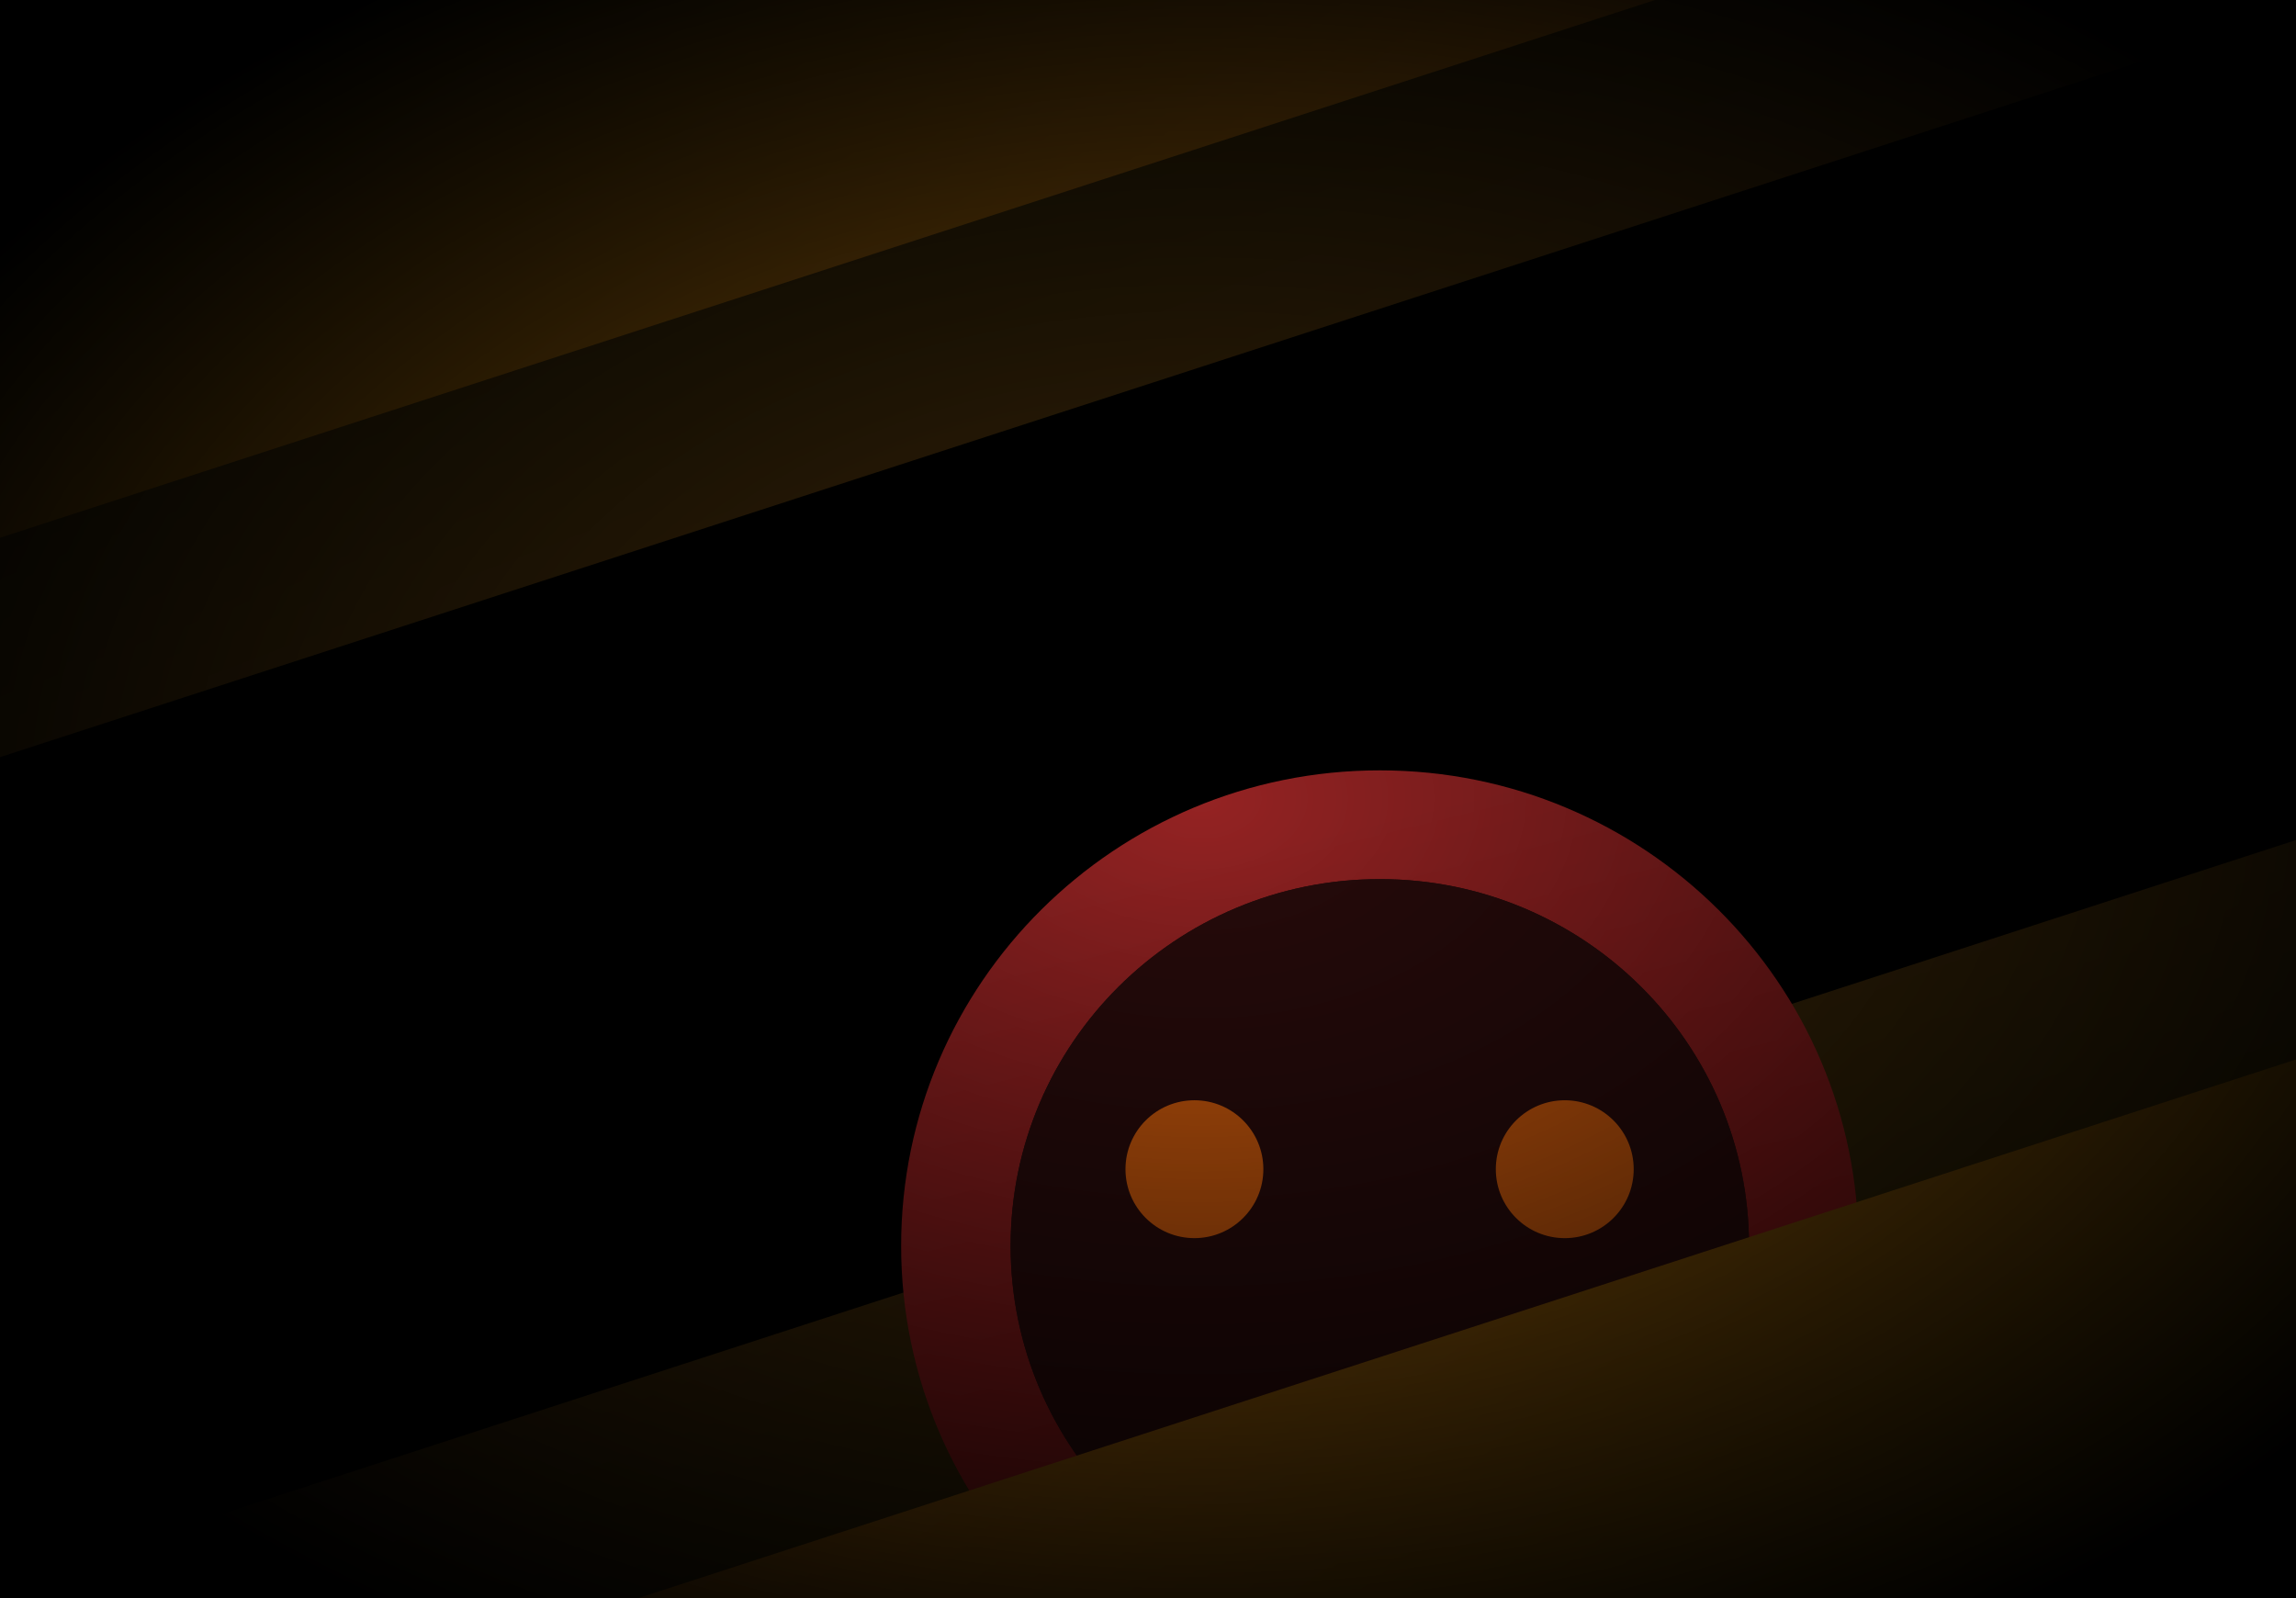
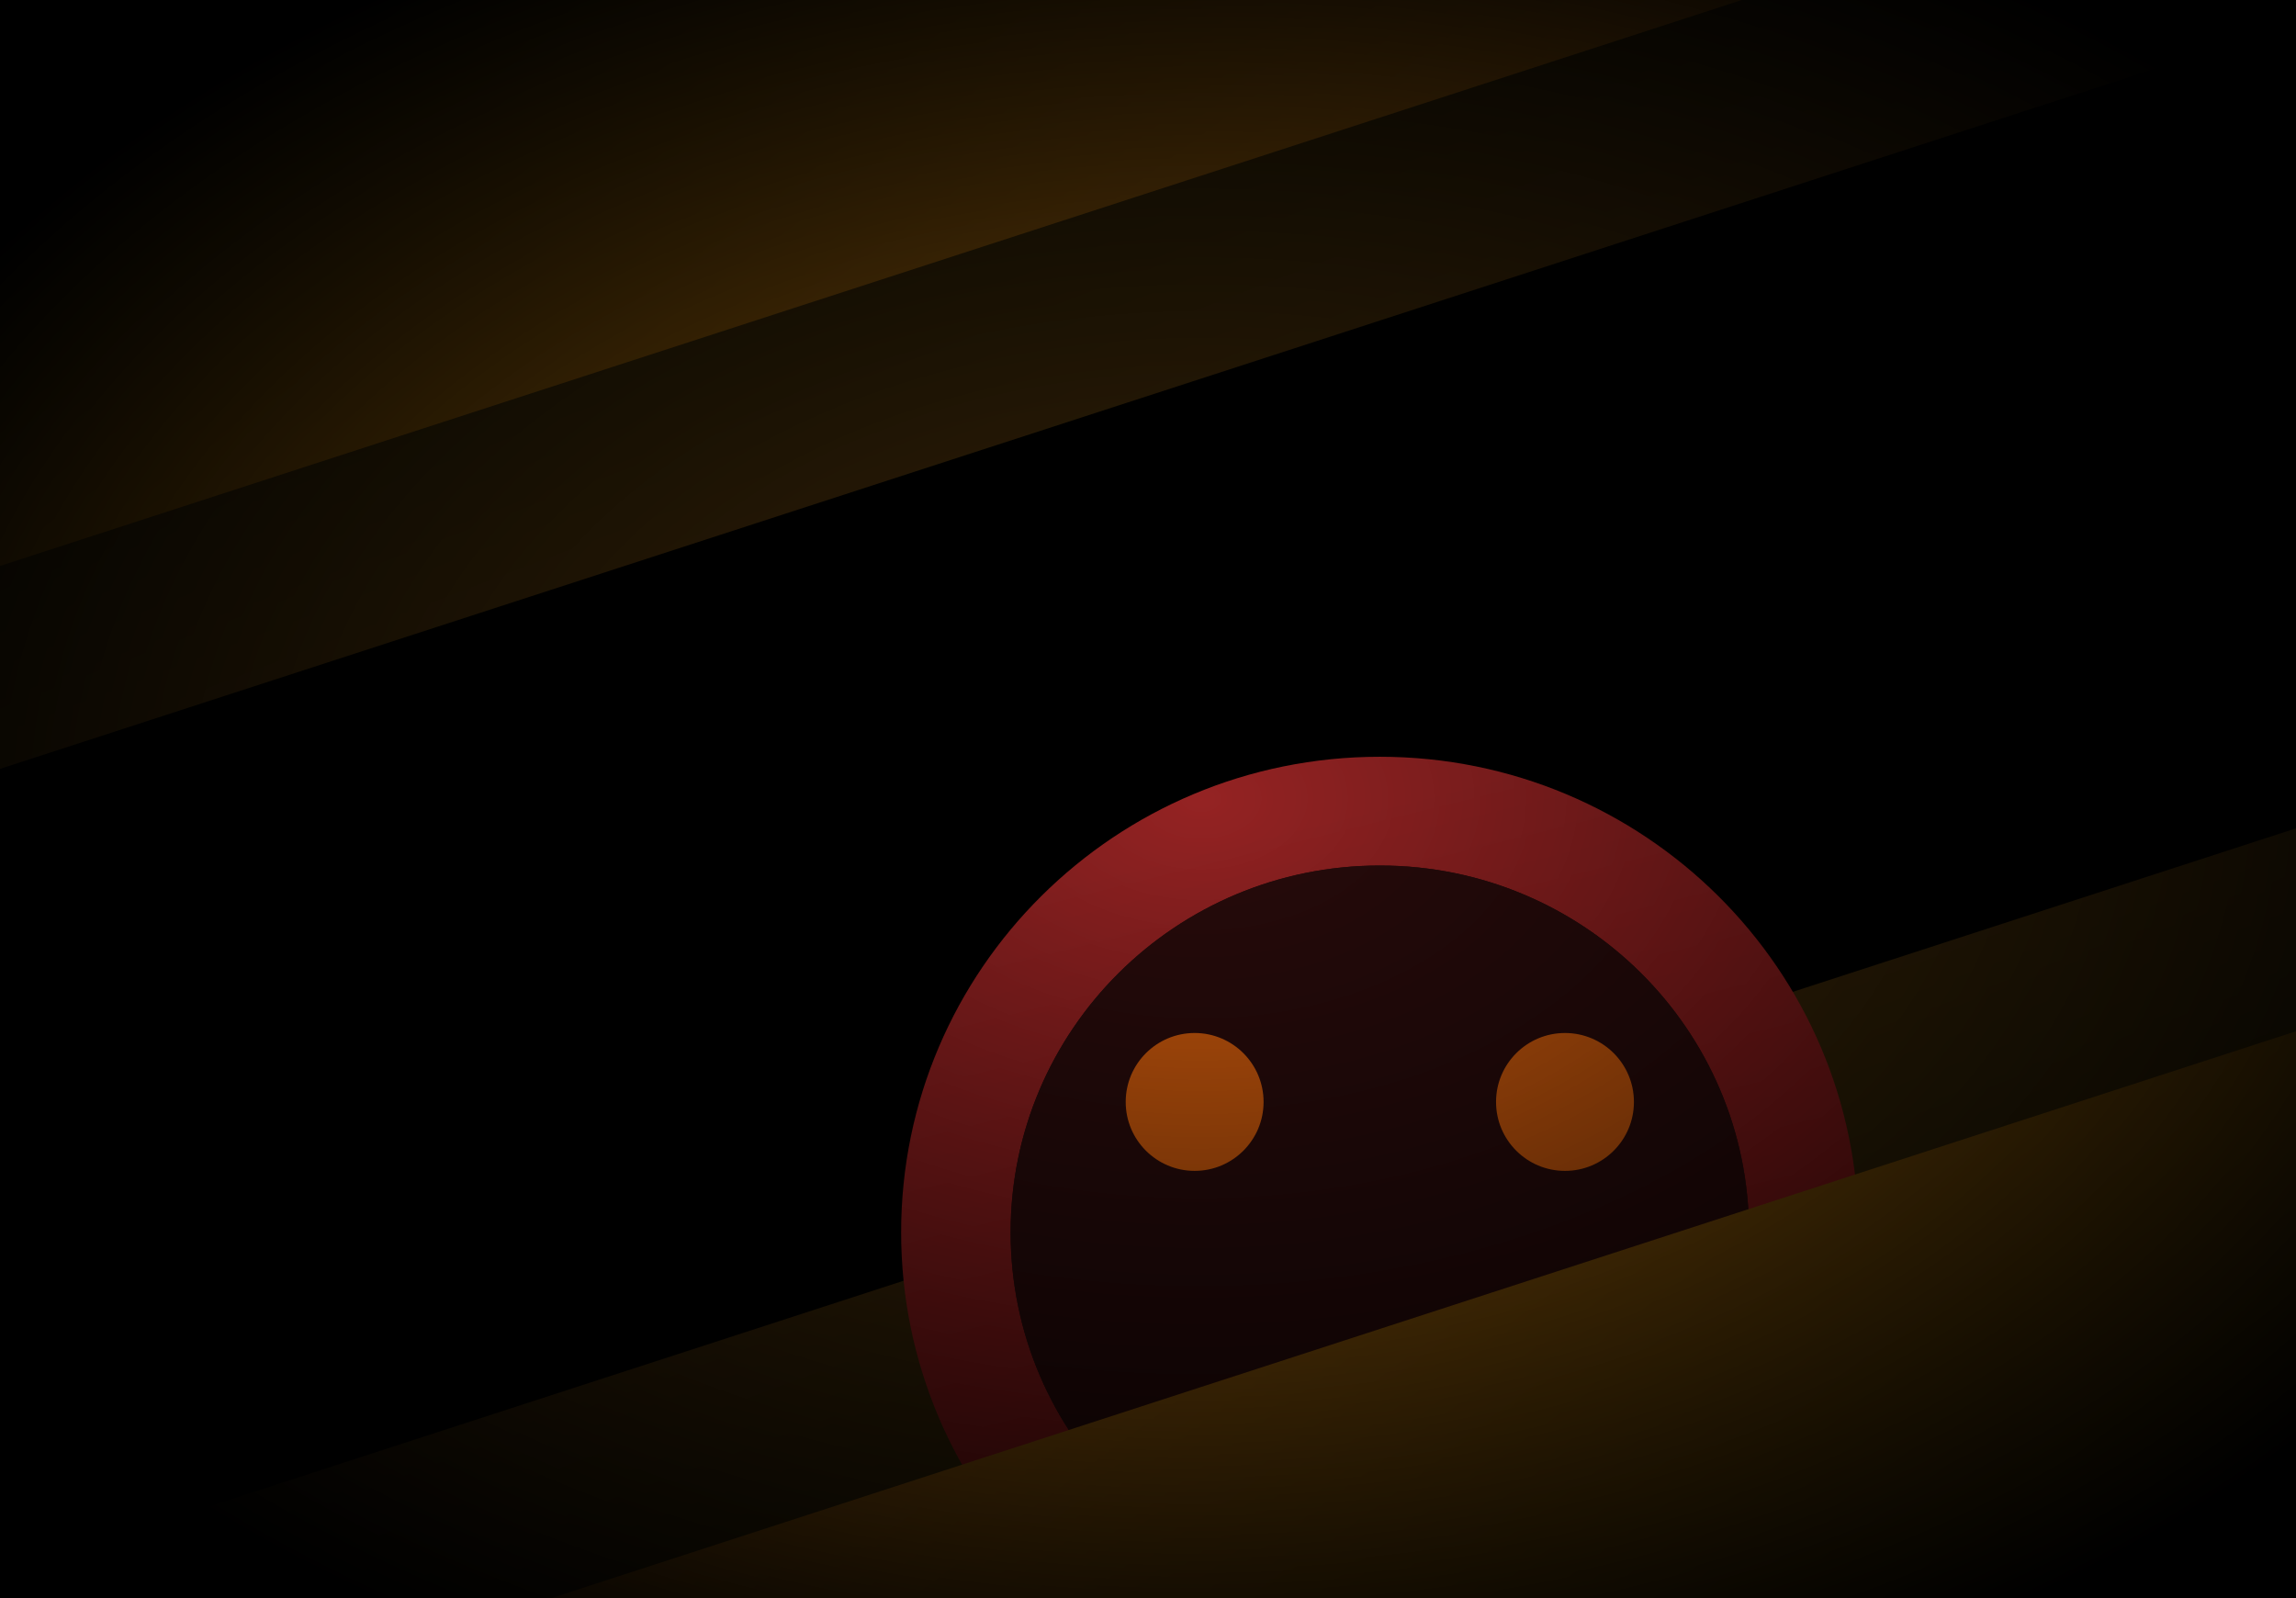
<svg xmlns="http://www.w3.org/2000/svg" id="svg963" viewBox="0 0 368 256" height="256mm" width="368mm">
-   <style>
- @keyframes rect1018-4_t { 0% { transform: translate(394.482px,164.533px) rotate(162deg) scale(-32.0489,32.0841) translate(-12.5197px,-1.29883px); animation-timing-function: cubic-bezier(0.42,0,0.58,1); } 51.35% { transform: translate(394.482px,162.533px) rotate(162deg) scale(-32.0489,32.0841) translate(-12.5197px,-1.29883px); animation-timing-function: cubic-bezier(0.42,0,0.58,1); } 100% { transform: translate(394.482px,164.533px) rotate(162deg) scale(-32.0489,32.0841) translate(-12.5197px,-1.29883px); } }
- @keyframes rect1018-3_t { 0% { transform: translate(404.817px,196.341px) rotate(162deg) scale(-32.0489,32.0841) translate(-12.5197px,-1.29883px); animation-timing-function: cubic-bezier(0.42,0,0.58,1); } 51.35% { transform: translate(404.817px,191.53px) rotate(162deg) scale(-32.0489,32.0841) translate(-12.5197px,-1.29883px); animation-timing-function: cubic-bezier(0.42,0,0.58,1); } 100% { transform: translate(404.817px,196.341px) rotate(162deg) scale(-32.0489,32.0841) translate(-12.5197px,-1.29883px); } }
- @keyframes rect1018-2_t { 0% { transform: translate(394.482px,164.533px) rotate(162deg) scale(-32.0489,32.0841) translate(-12.5197px,-1.29883px); animation-timing-function: cubic-bezier(0.42,0,0.58,1); } 51.35% { transform: translate(394.482px,162.533px) rotate(162deg) scale(-32.0489,32.0841) translate(-12.5197px,-1.29883px); animation-timing-function: cubic-bezier(0.42,0,0.58,1); } 100% { transform: translate(394.482px,164.533px) rotate(162deg) scale(-32.0489,32.0841) translate(-12.5197px,-1.29883px); } }
- @keyframes a0_t { 0% { transform: translate(76.7295px,65.0715px) scale(1.6,1.6) translate(-47.9558px,-47.6431px); animation-timing-function: cubic-bezier(0.42,0,0.58,1); } 48.625% { transform: translate(76.7295px,62.8225px) scale(1.6,1.6) translate(-47.9558px,-47.6431px); animation-timing-function: cubic-bezier(0.42,0,0.58,1); } 97.275% { transform: translate(76.7295px,65.0715px) scale(1.6,1.6) translate(-47.9558px,-47.6431px); } 100% { transform: translate(76.7295px,65.0715px) scale(1.6,1.6) translate(-47.9558px,-47.6431px); } }
- @keyframes a1_t { 0% { transform: translate(0px,0px); animation-timing-function: cubic-bezier(0.42,0,0.58,1); } 48.625% { transform: translate(0.023px,-5.55182px); animation-timing-function: cubic-bezier(0.42,0,0.58,1); } 97.125% { transform: translate(0px,0px); } 100% { transform: translate(0px,0px); } }
- @keyframes rect1018-5_t { 0% { transform: translate(404.817px,196.341px) rotate(162deg) scale(-32.0489,32.0841) translate(-12.5197px,-1.29883px); animation-timing-function: cubic-bezier(0.42,0,0.58,1); } 51.35% { transform: translate(404.817px,191.53px) rotate(162deg) scale(-32.0489,32.0841) translate(-12.5197px,-1.29883px); animation-timing-function: cubic-bezier(0.42,0,0.58,1); } 100% { transform: translate(404.817px,196.341px) rotate(162deg) scale(-32.0489,32.0841) translate(-12.5197px,-1.29883px); } }
-     </style>
  <defs id="defs957">
    <linearGradient id="Gradient-0" x1="12.707" y1="0.675" x2="12.595" y2="2.876" gradientUnits="userSpaceOnUse">
      <stop offset="0" stop-color="#2d2206" />
      <stop offset="1" stop-color="#3b2608" />
    </linearGradient>
    <linearGradient id="Gradient-1" x1="13.845" y1="-1.249" x2="12.007" y2="4.232" gradientUnits="userSpaceOnUse">
      <stop offset="0" stop-color="#4b3700" />
      <stop offset="1" stop-color="#95590d" />
    </linearGradient>
    <linearGradient id="Gradient-2" x1="12.673" y1="0.999" x2="12.595" y2="2.876" gradientUnits="userSpaceOnUse">
      <stop offset="0" stop-color="#2d2206" />
      <stop offset="1" stop-color="#3b2608" />
    </linearGradient>
    <linearGradient id="Gradient-3" x1="-1.675" y1="-2.98" x2="0" y2="3.708" gradientUnits="userSpaceOnUse">
      <stop offset="0" stop-color="#952323" />
      <stop offset="1" stop-color="#761111" />
    </linearGradient>
    <radialGradient id="Gradient-4" cx="9.23" cy="7.354" r="13.485" fx="9.23" fy="7.354" gradientUnits="userSpaceOnUse" gradientTransform="matrix(21.8678 -0.0871511 0.0557464 14.549 85.8646 54.3842)">
      <stop offset="0" stop-color="#000000" stop-opacity="0" />
      <stop offset="0.996" stop-color="#000000" />
    </radialGradient>
    <clipPath id="ClipPath-2">
      <ellipse id="circle170-5" rx="2.86" ry="2.86" fill="#280b0b" fill-rule="evenodd" stroke-linecap="round" stroke-linejoin="round" stroke-width="0.069" transform="translate(-26.5303,-107.29) scale(12.9319,12.8476) translate(4.02173,9.48666)" style="paint-order: fill markers stroke;" />
    </clipPath>
  </defs>
  <g id="layer3" display="inline" transform="translate(184,128) translate(-184,-128)">
    <rect id="rect999" height="12.684" width="22.03" fill="#000000" fill-opacity="1" fill-rule="evenodd" stroke-linecap="square" stroke-linejoin="round" stroke-width="0.552" transform="translate(183,127.841) scale(21.3659,21.3894) translate(-10.5453,-6.69281)" style="paint-order: fill markers stroke;" />
  </g>
  <g transform="translate(184,128) translate(-439.911,-294.181)">
    <g transform="translate(399.65,181.61) scale(-1,-1) translate(-399.649,-178.249)">
-       <path id="rect1018-4" d="M0,0L25.039,0L25.039,2.598L0,2.598Z" display="inline" fill="url(#Gradient-0)" fill-opacity="1" fill-rule="evenodd" stroke="none" stroke-dasharray="none" stroke-linecap="square" stroke-linejoin="round" stroke-miterlimit="4" stroke-width="0.552" transform="translate(394.482,164.533) rotate(162) scale(-32.0489,32.0841) translate(-12.5197,-1.29883)" style="animation: 4s linear infinite both rect1018-4_t;" />
-       <rect id="rect1018-3" height="2.598" width="25.039" fill="url(#Gradient-1)" fill-opacity="1" fill-rule="evenodd" stroke="none" stroke-dasharray="none" stroke-linecap="square" stroke-linejoin="round" stroke-miterlimit="4" stroke-width="0.552" display="inline" transform="translate(404.817,196.341) rotate(162) scale(-32.0489,32.0841) translate(-12.5197,-1.29883)" style="paint-order: fill markers stroke; animation: 4s linear infinite both rect1018-3_t;" />
+       <path id="rect1018-4" d="M0,0L25.039,0L25.039,2.598L0,2.598Z" display="inline" fill="url(#Gradient-0)" fill-opacity="1" fill-rule="evenodd" stroke="none" stroke-dasharray="none" stroke-linecap="square" stroke-linejoin="round" stroke-miterlimit="4" stroke-width="0.552" transform="translate(394.482,162.653) rotate(162) scale(-32.0489,32.0841) translate(-12.5197,-1.29883)" />
+       <rect id="rect1018-3" height="2.598" width="25.039" fill="url(#Gradient-1)" fill-opacity="1" fill-rule="evenodd" stroke="none" stroke-dasharray="none" stroke-linecap="square" stroke-linejoin="round" stroke-miterlimit="4" stroke-width="0.552" display="inline" transform="translate(404.817,191.819) rotate(162) scale(-32.0489,32.0841) translate(-12.5197,-1.29883)" style="paint-order: fill markers stroke;" />
    </g>
    <g transform="translate(480.173,406.753) translate(-399.649,-178.249)">
-       <path id="rect1018-2" d="M0,0L25.039,0L25.039,2.598L0,2.598Z" display="inline" fill="url(#Gradient-2)" fill-opacity="1" fill-rule="evenodd" stroke="none" stroke-dasharray="none" stroke-linecap="square" stroke-linejoin="round" stroke-miterlimit="4" stroke-width="0.552" transform="translate(394.482,164.533) rotate(162) scale(-32.0489,32.0841) translate(-12.5197,-1.29883)" style="animation: 4s linear infinite both rect1018-2_t;" />
+       <path id="rect1018-2" d="M0,0L25.039,0L25.039,2.598L0,2.598Z" display="inline" fill="url(#Gradient-2)" fill-opacity="1" fill-rule="evenodd" stroke="none" stroke-dasharray="none" stroke-linecap="square" stroke-linejoin="round" stroke-miterlimit="4" stroke-width="0.552" transform="translate(394.482,162.653) rotate(162) scale(-32.0489,32.0841) translate(-12.5197,-1.29883)" />
      <g transform="translate(396.543,137.317) translate(-76.7292,-76.229)">
-         <g opacity="1" transform="translate(76.7295,65.0715) scale(1.6,1.6) translate(-47.9558,-47.6431)" style="animation: 4s linear infinite both a0_t;">
+         <g opacity="1" transform="translate(76.7295,62.8936) scale(1.6,1.6) translate(-47.9558,-47.6431)">
          <g transform="translate(47.9561,56.5049) translate(-47.9558,-47.6431)">
            <ellipse id="path168-2" rx="3.708" ry="3.708" fill="url(#Gradient-3)" fill-rule="evenodd" stroke-linecap="round" stroke-linejoin="round" stroke-width="0.089" transform="translate(-4.0533,-76.0917) scale(12.9319,12.8476) translate(4.02173,9.48666)" style="paint-order: fill markers stroke;" />
            <ellipse id="circle170-3" rx="2.86" ry="2.86" fill="#280b0b" fill-rule="evenodd" stroke-linecap="round" stroke-linejoin="round" stroke-width="0.069" transform="translate(-4.0533,-76.0917) scale(12.9319,12.8476) translate(4.02173,9.48666)" style="paint-order: fill markers stroke;" />
            <ellipse id="circle170-4" rx="2.86" ry="2.86" fill="#280b0b" fill-rule="evenodd" stroke-linecap="round" stroke-linejoin="round" stroke-width="0.069" transform="translate(-4.0533,-76.0917) scale(12.9319,12.8476) translate(4.02173,9.48666)" style="paint-order: fill markers stroke;" />
            <g clip-path="url(#ClipPath-2)" transform="translate(47.9324,38.1042) translate(-25.4553,-6.90629)">
-               <g transform="translate(25.4553,6.90629) translate(-25.4553,-6.90629)" style="animation: 4s linear infinite both a1_t;">
+               <g transform="translate(25.4776,1.52995) translate(-25.4553,-6.90629)">
                <ellipse rx="6.906" ry="6.906" fill="#ca580c" stroke-width="1.817" stroke-linecap="round" stroke-linejoin="round" stroke="none" transform="translate(6.90594,6.90594)" />
                <ellipse rx="6.906" ry="6.906" fill="#ca580c" stroke-width="1.817" stroke-linecap="round" stroke-linejoin="round" stroke="none" transform="translate(44.0046,6.90664)" />
              </g>
            </g>
          </g>
        </g>
      </g>
-       <rect id="rect1018-5" height="2.598" width="25.039" fill="url(#Gradient-1)" fill-opacity="1" fill-rule="evenodd" stroke="none" stroke-dasharray="none" stroke-linecap="square" stroke-linejoin="round" stroke-miterlimit="4" stroke-width="0.552" display="inline" transform="translate(404.817,196.341) rotate(162) scale(-32.0489,32.0841) translate(-12.5197,-1.29883)" style="paint-order: fill markers stroke; animation: 4s linear infinite both rect1018-5_t;" />
+       <rect id="rect1018-5" height="2.598" width="25.039" fill="url(#Gradient-1)" fill-opacity="1" fill-rule="evenodd" stroke="none" stroke-dasharray="none" stroke-linecap="square" stroke-linejoin="round" stroke-miterlimit="4" stroke-width="0.552" display="inline" transform="translate(404.817,191.819) rotate(162) scale(-32.0489,32.0841) translate(-12.5197,-1.29883)" style="paint-order: fill markers stroke;" />
    </g>
  </g>
  <path id="rect1722" fill="url(#Gradient-4)" fill-opacity="1" fill-rule="evenodd" opacity="1" stroke-linecap="square" stroke-linejoin="round" stroke-width="12.132" d="M0,0L576.233,0L576.233,321.156L0,321.156Z" transform="translate(192.507,128) scale(0.8,0.8) translate(-288.117,-160.578)" />
</svg>
